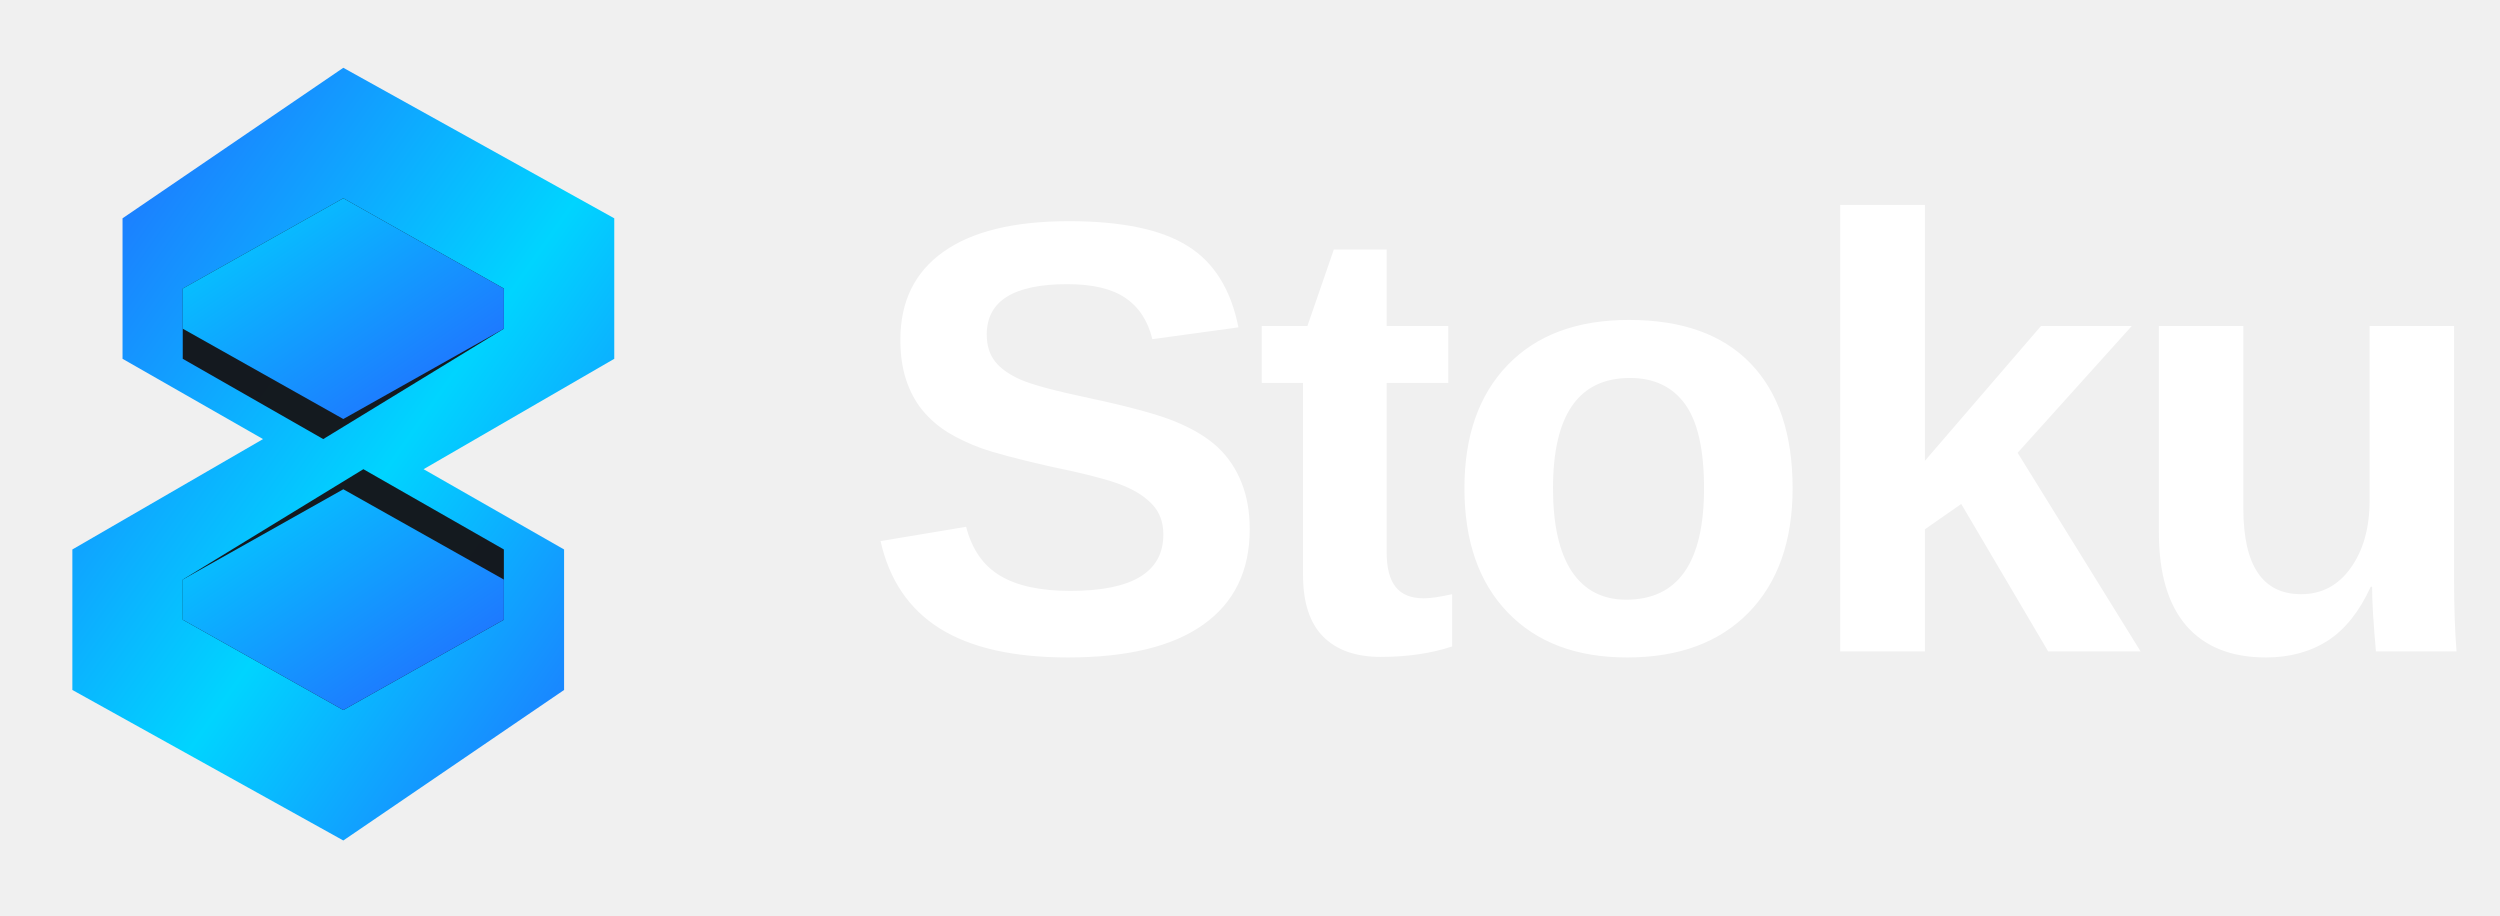
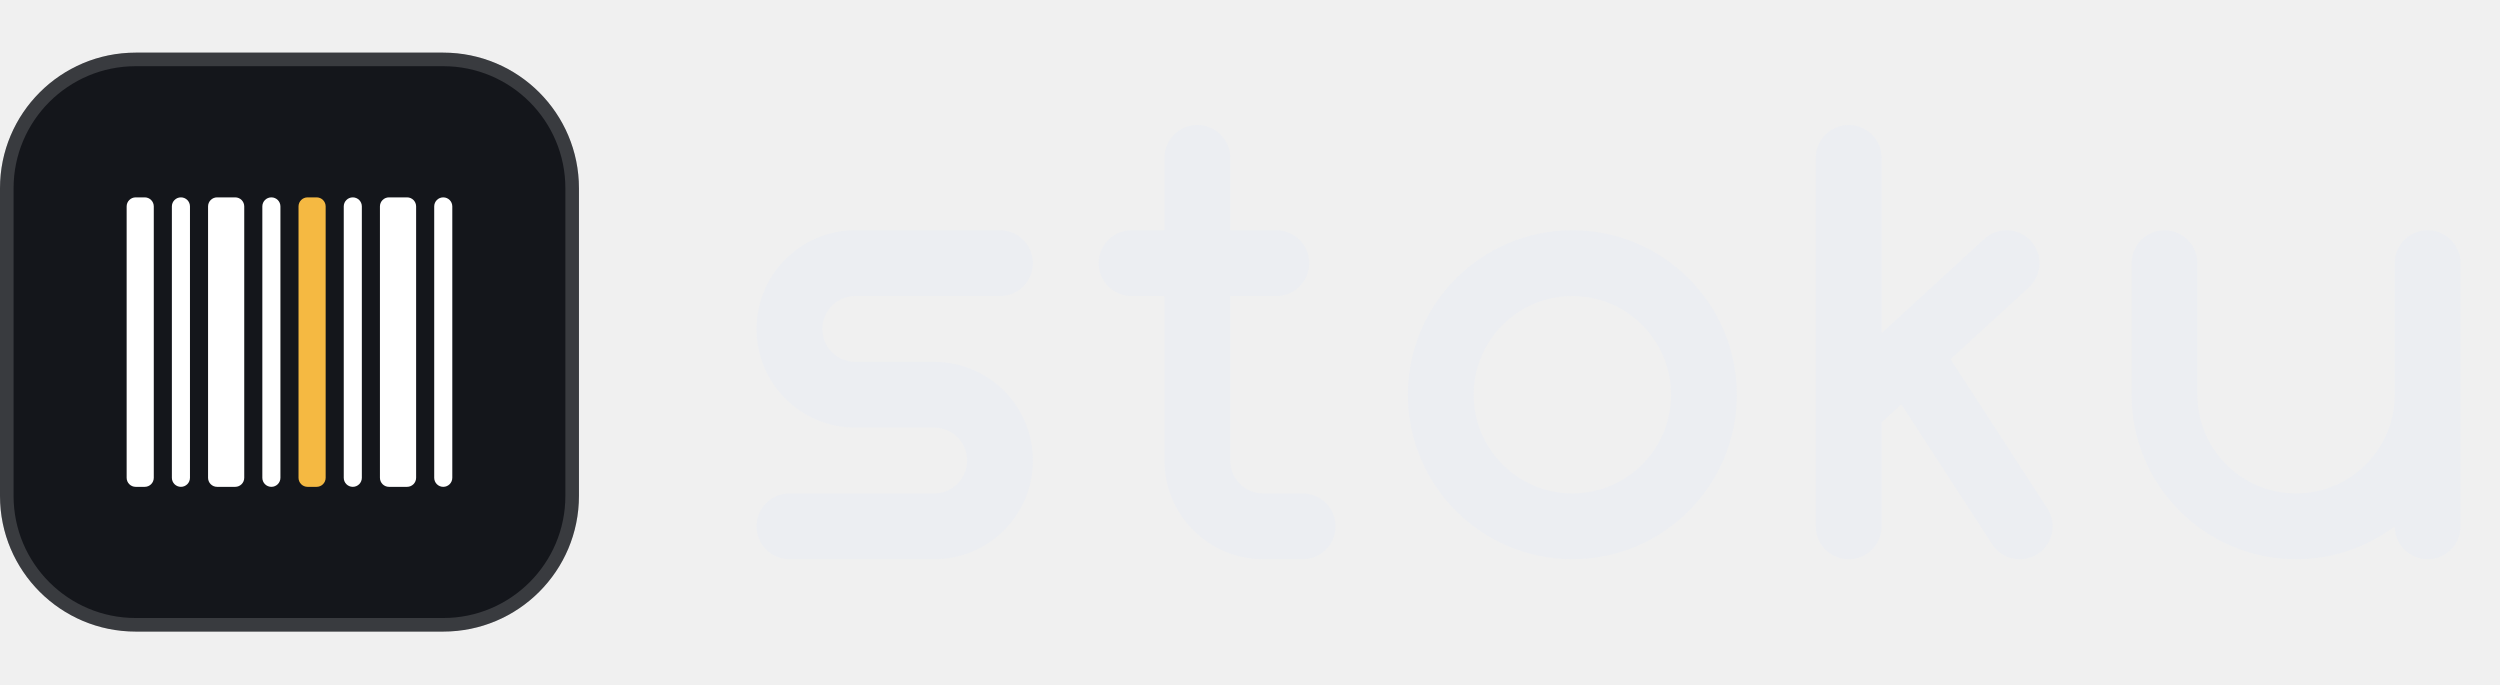
- <svg xmlns="http://www.w3.org/2000/svg" width="142" height="52" viewBox="11 0 142 52">
-   <defs>
-     <linearGradient id="g" x1="0" y1="0" x2="1" y2="1">
-       <stop stop-color="#2563FF" />
-       <stop offset=".55" stop-color="#00D4FF" />
-       <stop offset="1" stop-color="#2563FF" />
-     </linearGradient>
-     <linearGradient id="g2" x1="0" y1="0" x2="1" y2="1">
-       <stop stop-color="#00D4FF" />
-       <stop offset="1" stop-color="#2563FF" />
-     </linearGradient>
-   </defs>
-   <g transform="translate(2 1) scale(.57 .57)">
-     <path d="M50 5 L77 20 L77 34 L58 45 L72 53 L72 67 L50 82 L23 67 L23 53 L42 42 L28 34 L28 20 Z" fill="url(#g)" fill-rule="evenodd" />
-     <path d="M50 18 L66 27 L66 31 L48 42 L34 34 L34 27 Z" fill="#14161B" opacity=".98" />
-     <path d="M50 69 L34 60 L34 56 L52 45 L66 53 L66 60 Z" fill="#14161B" opacity=".98" />
-     <path d="M34 27 L50 18 L66 27 L66 31 L50 40 L34 31 Z" fill="url(#g2)" />
-     <path d="M34 56 L50 47 L66 56 L66 60 L50 69 L34 60 Z" fill="url(#g2)" />
+ <svg xmlns="http://www.w3.org/2000/svg" width="190" height="52" viewBox="0 0 190 52">
+   <g transform="translate(0 4) scale(.6875)">
+     <rect width="64" height="64" rx="15" fill="#14161b" />
+     <rect x=".75" y=".75" width="62.5" height="62.5" rx="14.25" fill="none" stroke="#fff" stroke-opacity=".16" stroke-width="1.5" />
+     <rect x="14" y="16" width="3" height="32" rx="1" fill="#fff" />
+     <rect x="19" y="16" width="2" height="32" rx="1" fill="#fff" />
+     <rect x="23" y="16" width="4" height="32" rx="1" fill="#fff" />
+     <rect x="29" y="16" width="2" height="32" rx="1" fill="#fff" />
+     <rect x="33" y="16" width="3" height="32" rx="1" fill="#f5b942" />
+     <rect x="38" y="16" width="2" height="32" rx="1" fill="#fff" />
+     <rect x="42" y="16" width="4" height="32" rx="1" fill="#fff" />
+     <rect x="48" y="16" width="2" height="32" rx="1" fill="#fff" />
  </g>
-   <text x="60" y="37" font-family="Arial, Helvetica, sans-serif" font-size="35" font-weight="700" letter-spacing="-1.1" fill="#FFFFFF">Stoku</text>
+   <g fill="none" stroke="#eceef2" stroke-width="5" stroke-linecap="round" stroke-linejoin="round">
+     <path d="M76 20H65a5 5 0 0 0 0 10h6a5 5 0 0 1 0 10H60" />
+     <path d="M91 12v23a5 5 0 0 0 5 5h3M86 20h11" />
+     <circle cx="119.5" cy="30" r="10" />
+     <path d="M140.5 12v28M152.5 20l-12 11M145 26.9l8.5 13.1" />
+     <path d="M164.5 20v10a10 10 0 0 0 20 0M184.5 20v20" />
+   </g>
</svg>
